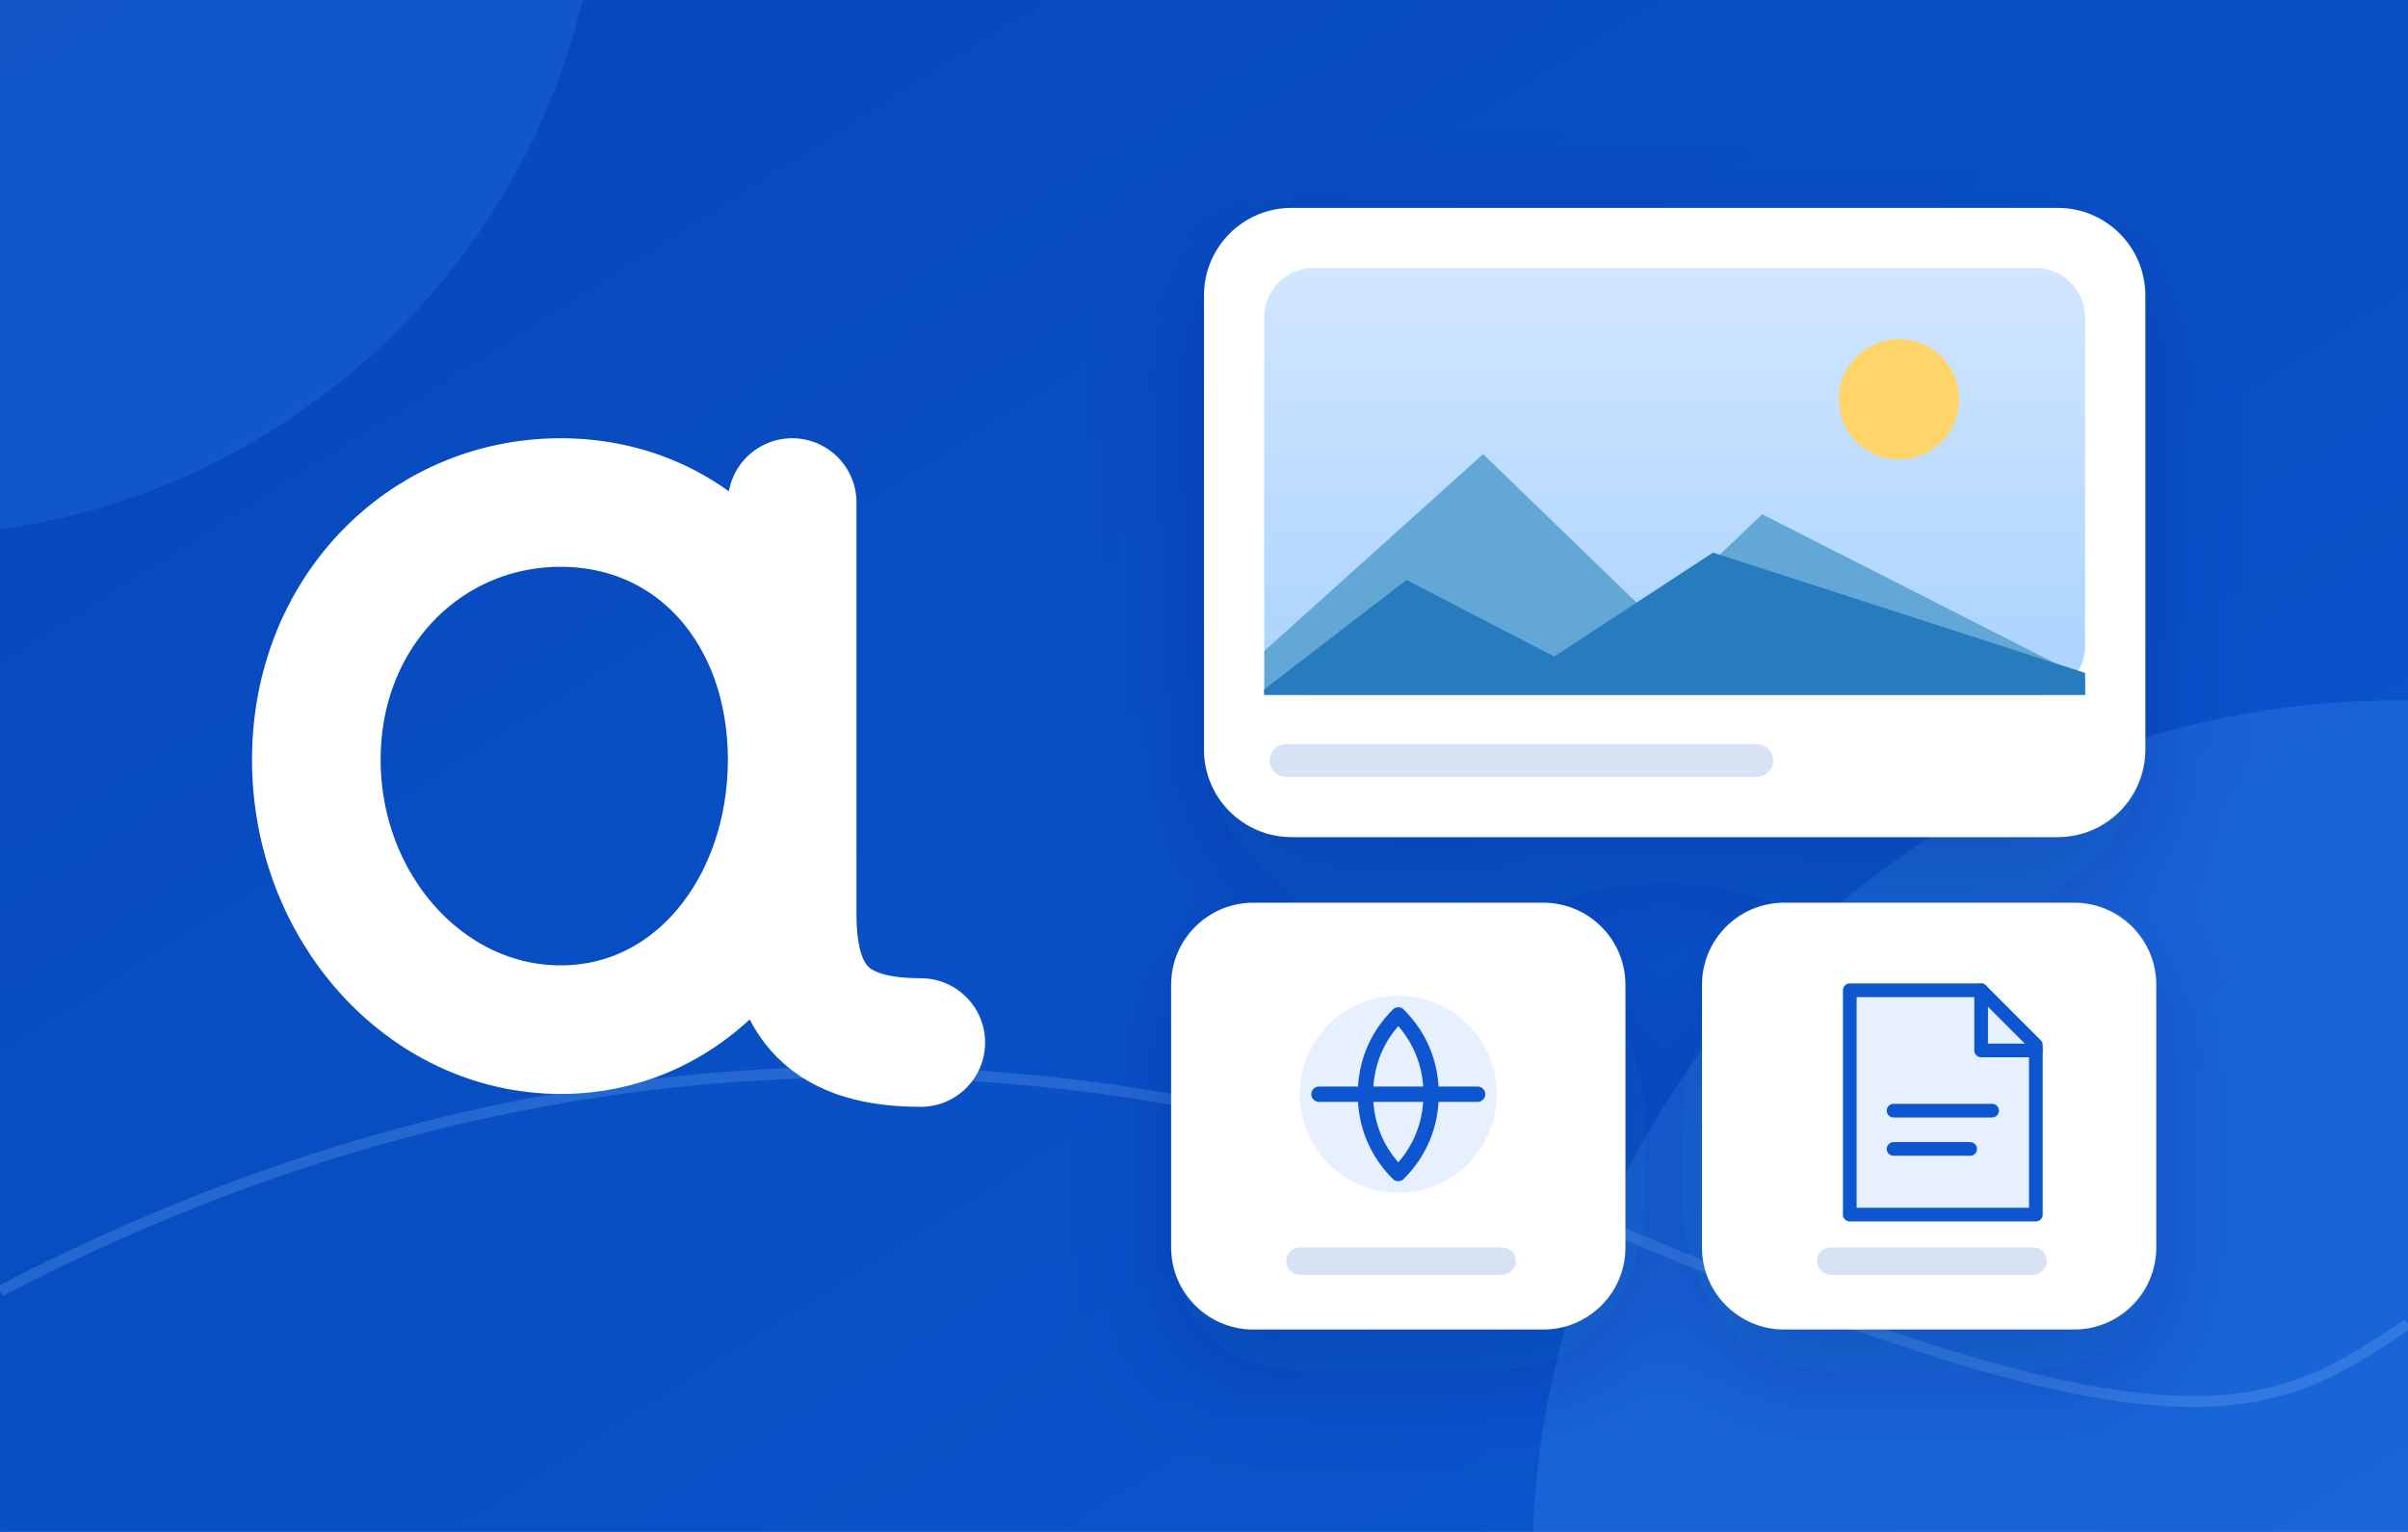
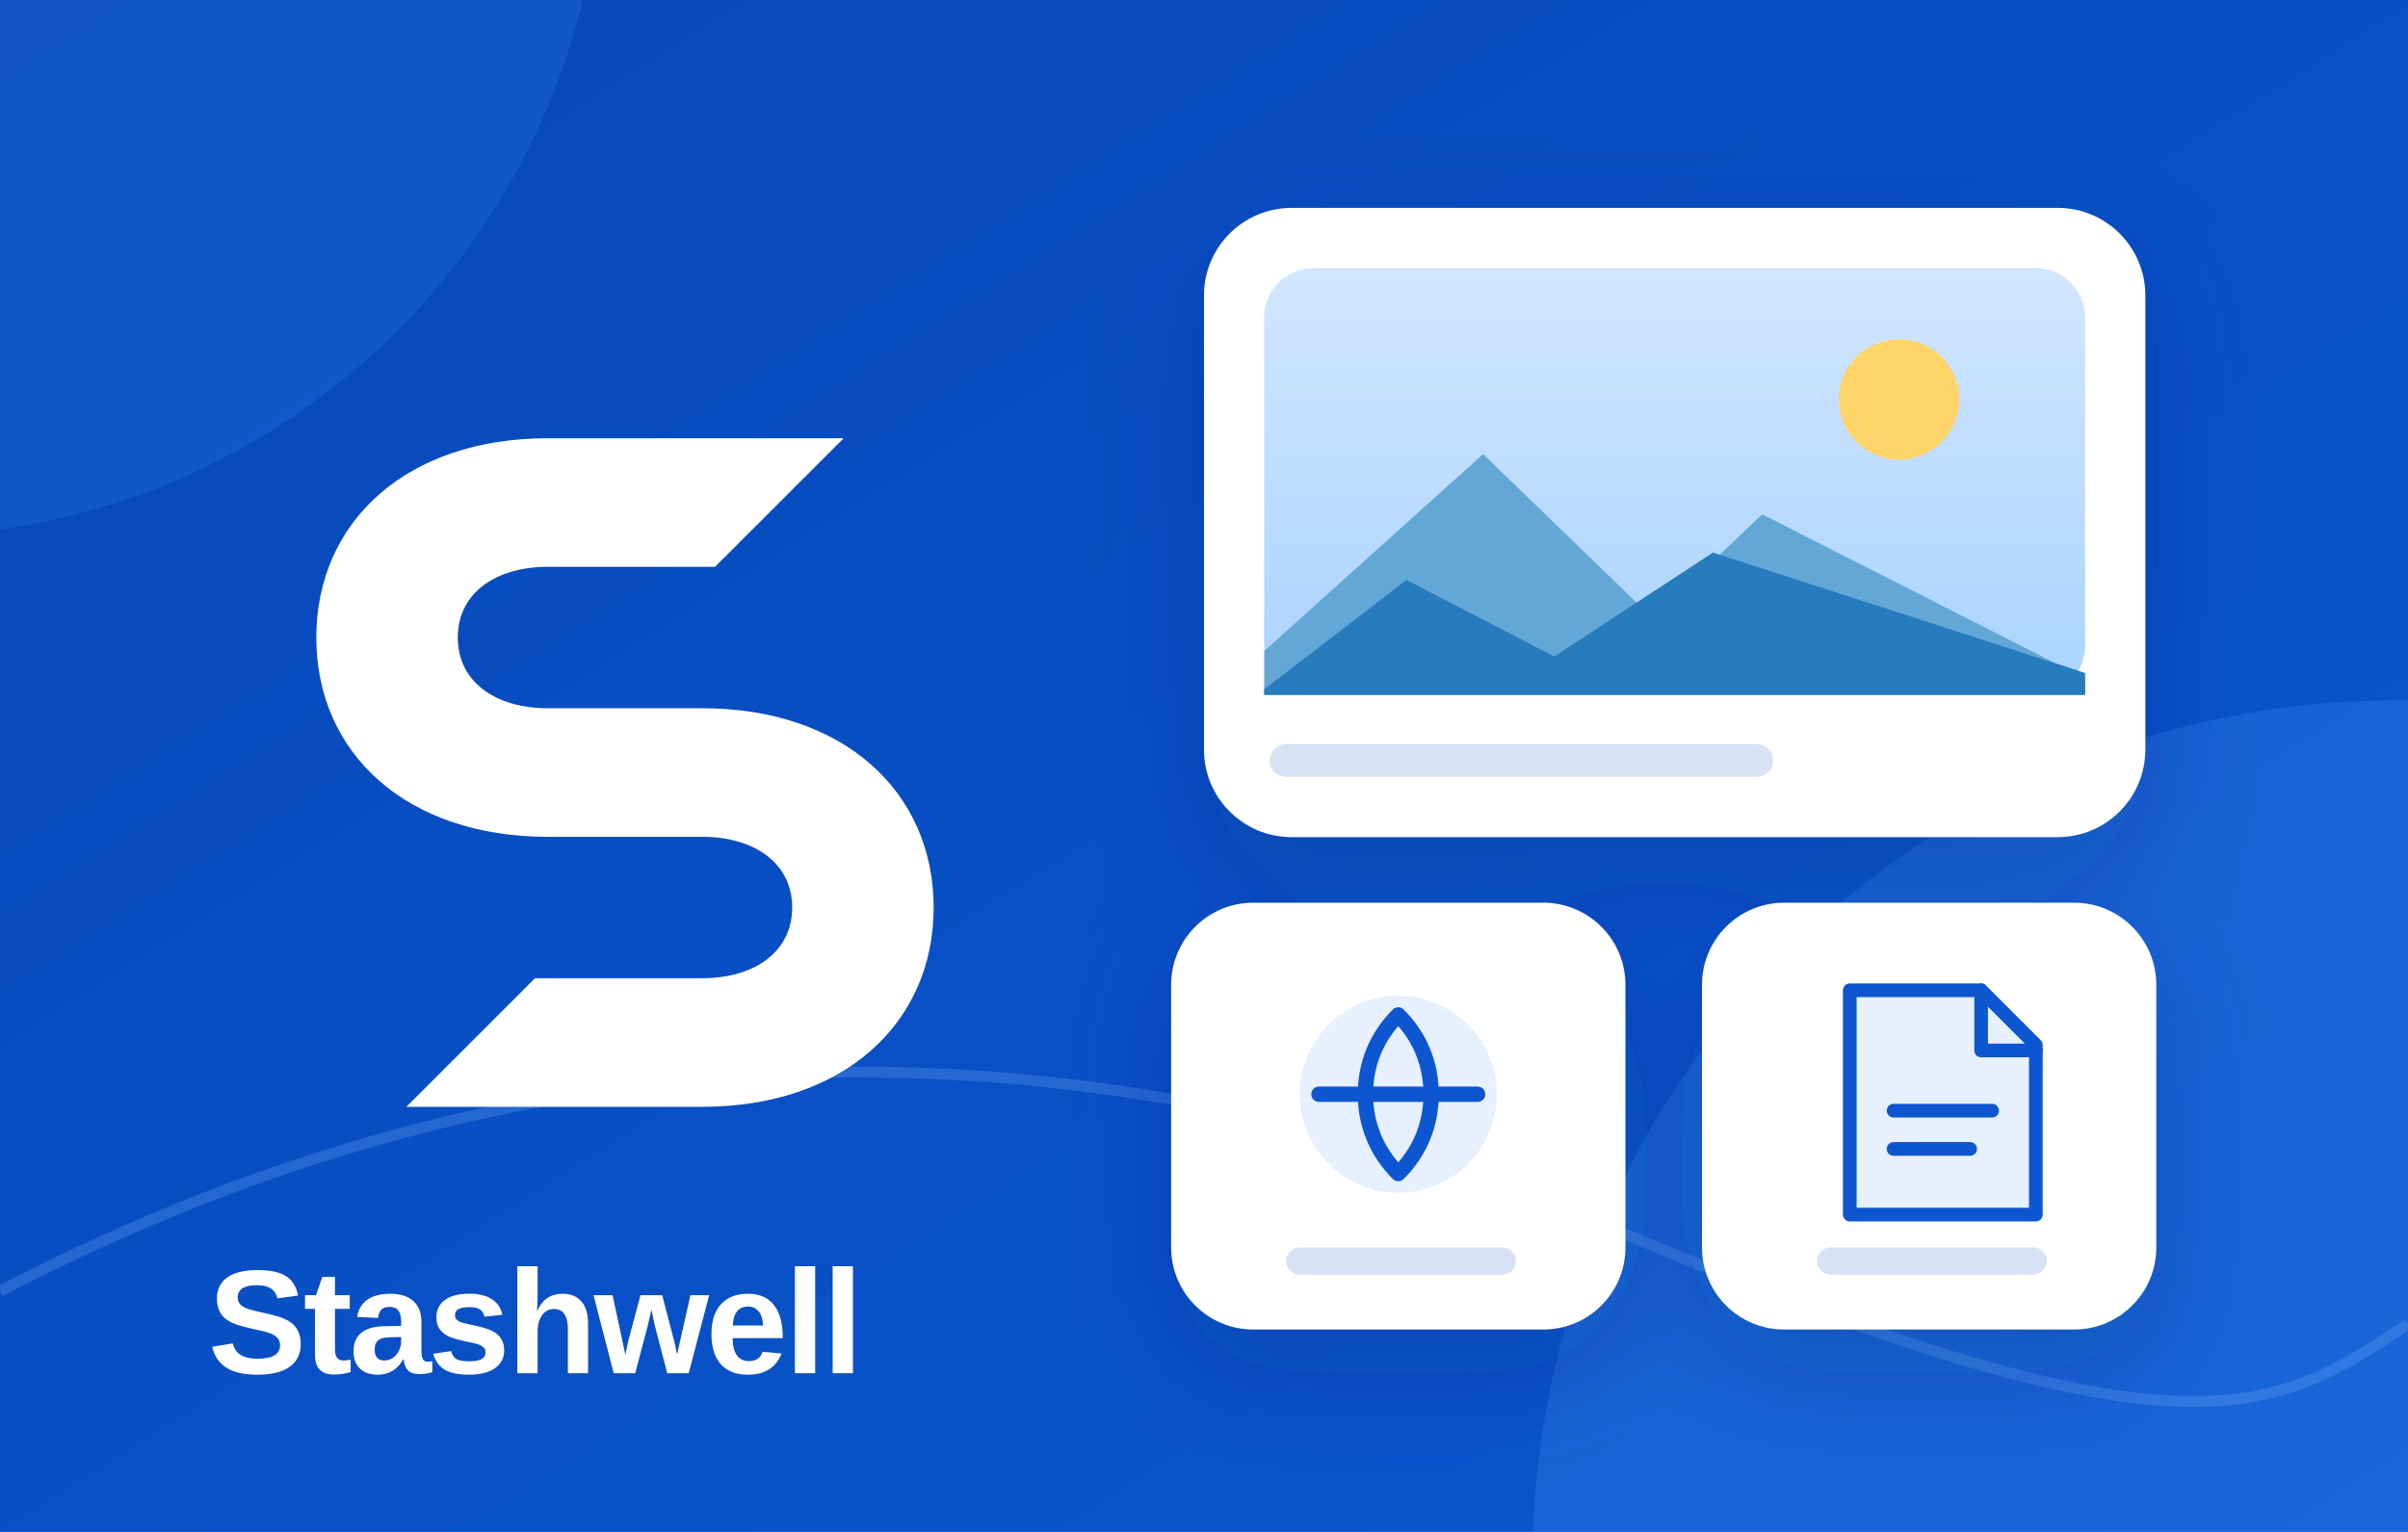
- <svg xmlns="http://www.w3.org/2000/svg" width="440" height="280" viewBox="0 0 440 280" role="img" aria-label="Allhere brand and collected web resources">
+ <svg xmlns="http://www.w3.org/2000/svg" width="440" height="280" viewBox="0 0 440 280" role="img" aria-label="Stashwell brand and collected web resources">
  <defs>
    <linearGradient id="background" x1="0" y1="0" x2="1" y2="1">
      <stop stop-color="#0647b9" />
      <stop offset="1" stop-color="#0b57d0" />
    </linearGradient>
    <linearGradient id="photo" x1="0" y1="0" x2="0" y2="1">
      <stop stop-color="#d2e6ff" />
      <stop offset="1" stop-color="#a9d3ff" />
    </linearGradient>
    <filter id="shadow" x="-30%" y="-30%" width="160%" height="160%">
      <feDropShadow dx="0" dy="8" stdDeviation="10" flood-color="#002b77" flood-opacity=".24" />
    </filter>
  </defs>
  <rect width="440" height="280" fill="url(#background)" />
  <circle cx="-18" cy="-30" r="128" fill="#2a75e5" opacity=".32" />
  <circle cx="438" cy="286" r="158" fill="#3081ec" opacity=".35" />
  <path d="M0 236c96-50 196-53 298-10s118 32 142 16" fill="none" stroke="#8bc0ff" stroke-opacity=".22" stroke-width="2" />
-   <g id="allhere-mark" transform="translate(39 66) scale(2.35)">
-     <path d="M45 31c0-11.5-7.5-20-18-20S8 19.5 8 31s8.5 21 19 21 18-9.5 18-21V11m0 20v12c0 7 3 10 10 10" fill="none" stroke="#fff" stroke-width="10" stroke-linecap="round" stroke-linejoin="round" />
+   <g id="stashwell-mark" transform="translate(39 66) scale(2.35)">
+     <path d="M49 6H26C15 6 8 12.5 8 21.5S15 37 26 37h12c4 0 7 2 7 5.5S42 48 38 48H25L15 58h23c11 0 18-6.5 18-15.5S49 27 38 27H26c-4 0-7-2-7-5.5S22 16 26 16h13Z" fill="#fff" />
  </g>
+   <text x="38" y="251" fill="#fff" font-family="Segoe UI, Arial, sans-serif" font-size="27" font-weight="600" letter-spacing="-.6">Stashwell</text>
  <g filter="url(#shadow)">
    <rect x="220" y="38" width="172" height="115" rx="16" fill="#fff" />
    <rect x="231" y="49" width="150" height="78" rx="9" fill="url(#photo)" />
    <circle cx="347" cy="73" r="11" fill="#ffd569" />
    <path d="M231 119l40-36 31 30 20-19 59 30v3H231z" fill="#63a7d7" />
    <path d="M231 126l26-20 27 14 29-19 68 22v4H231z" fill="#277cbd" />
    <rect x="232" y="136" width="92" height="6" rx="3" fill="#d7e3f4" />
    <rect x="214" y="165" width="83" height="78" rx="15" fill="#fff" />
    <circle cx="255.5" cy="200" r="18" fill="#e6f0ff" />
    <path d="M241 200h29m-14.5-14.5c-4 4-6 9-6 14.5s2 10.5 6 14.5m0-29c4 4 6 9 6 14.5s-2 10.5-6 14.5" fill="none" stroke="#0b57d0" stroke-linecap="round" stroke-width="2.8" />
    <rect x="235" y="228" width="42" height="5" rx="2.5" fill="#d7e3f4" />
    <rect x="311" y="165" width="83" height="78" rx="15" fill="#fff" />
    <path d="M338 181h24l10 10v31h-34z" fill="#e6f0ff" stroke="#0b57d0" stroke-width="2.5" stroke-linejoin="round" />
    <path d="M362 181v11h10m-26 11h18m-18 7h14" fill="none" stroke="#0b57d0" stroke-width="2.5" stroke-linecap="round" stroke-linejoin="round" />
    <rect x="332" y="228" width="42" height="5" rx="2.5" fill="#d7e3f4" />
  </g>
</svg>
